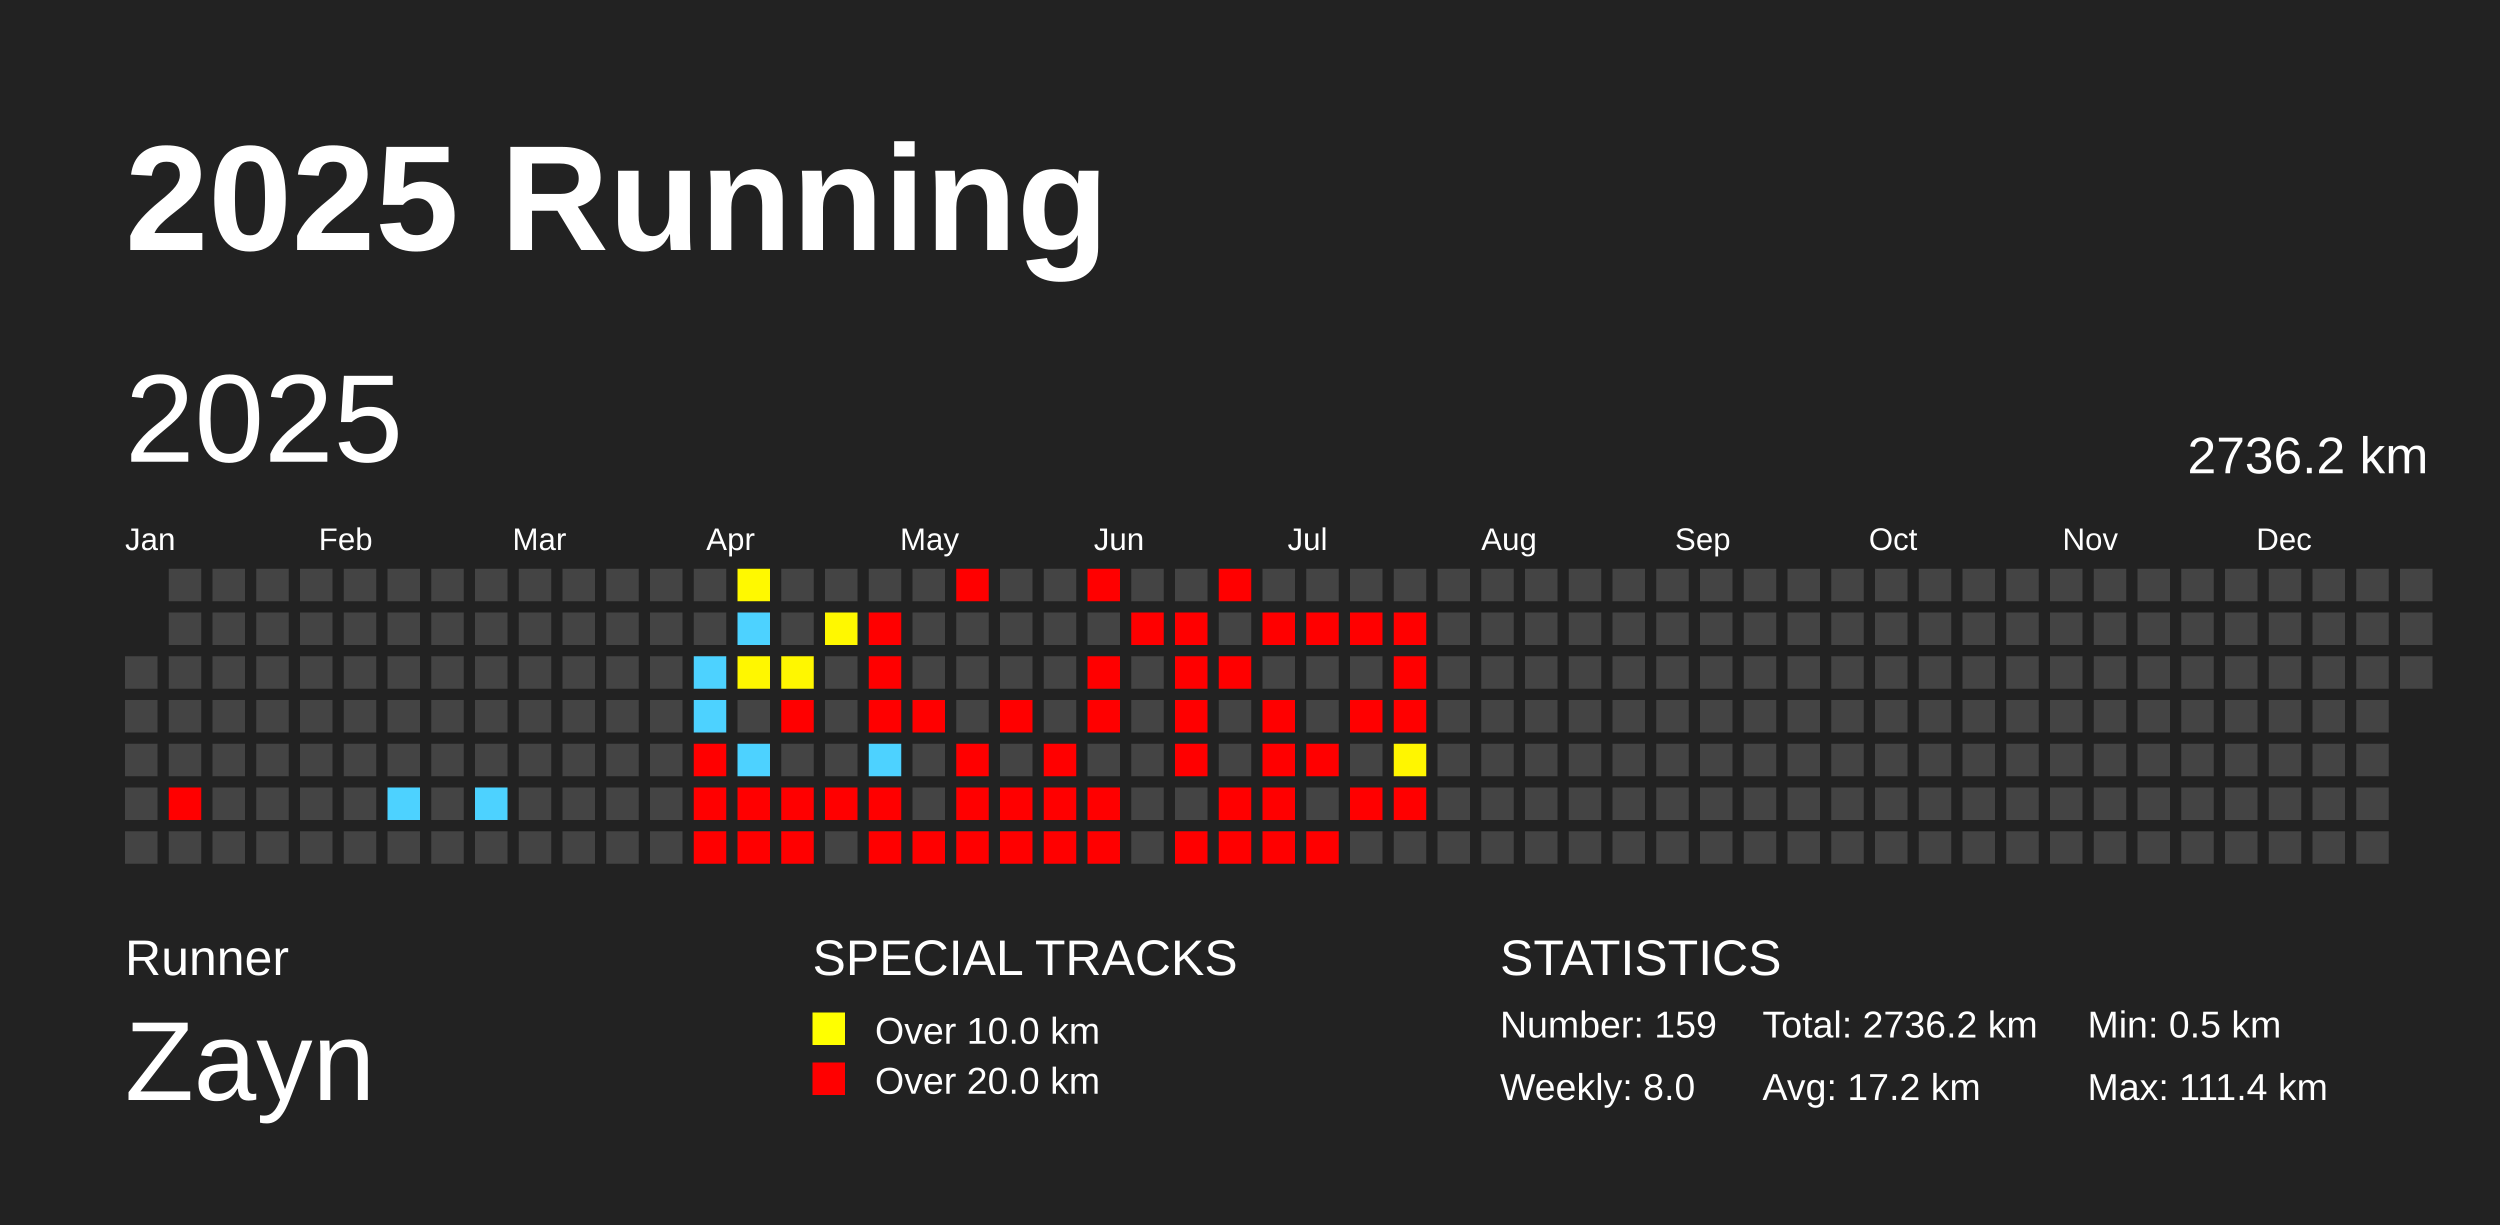
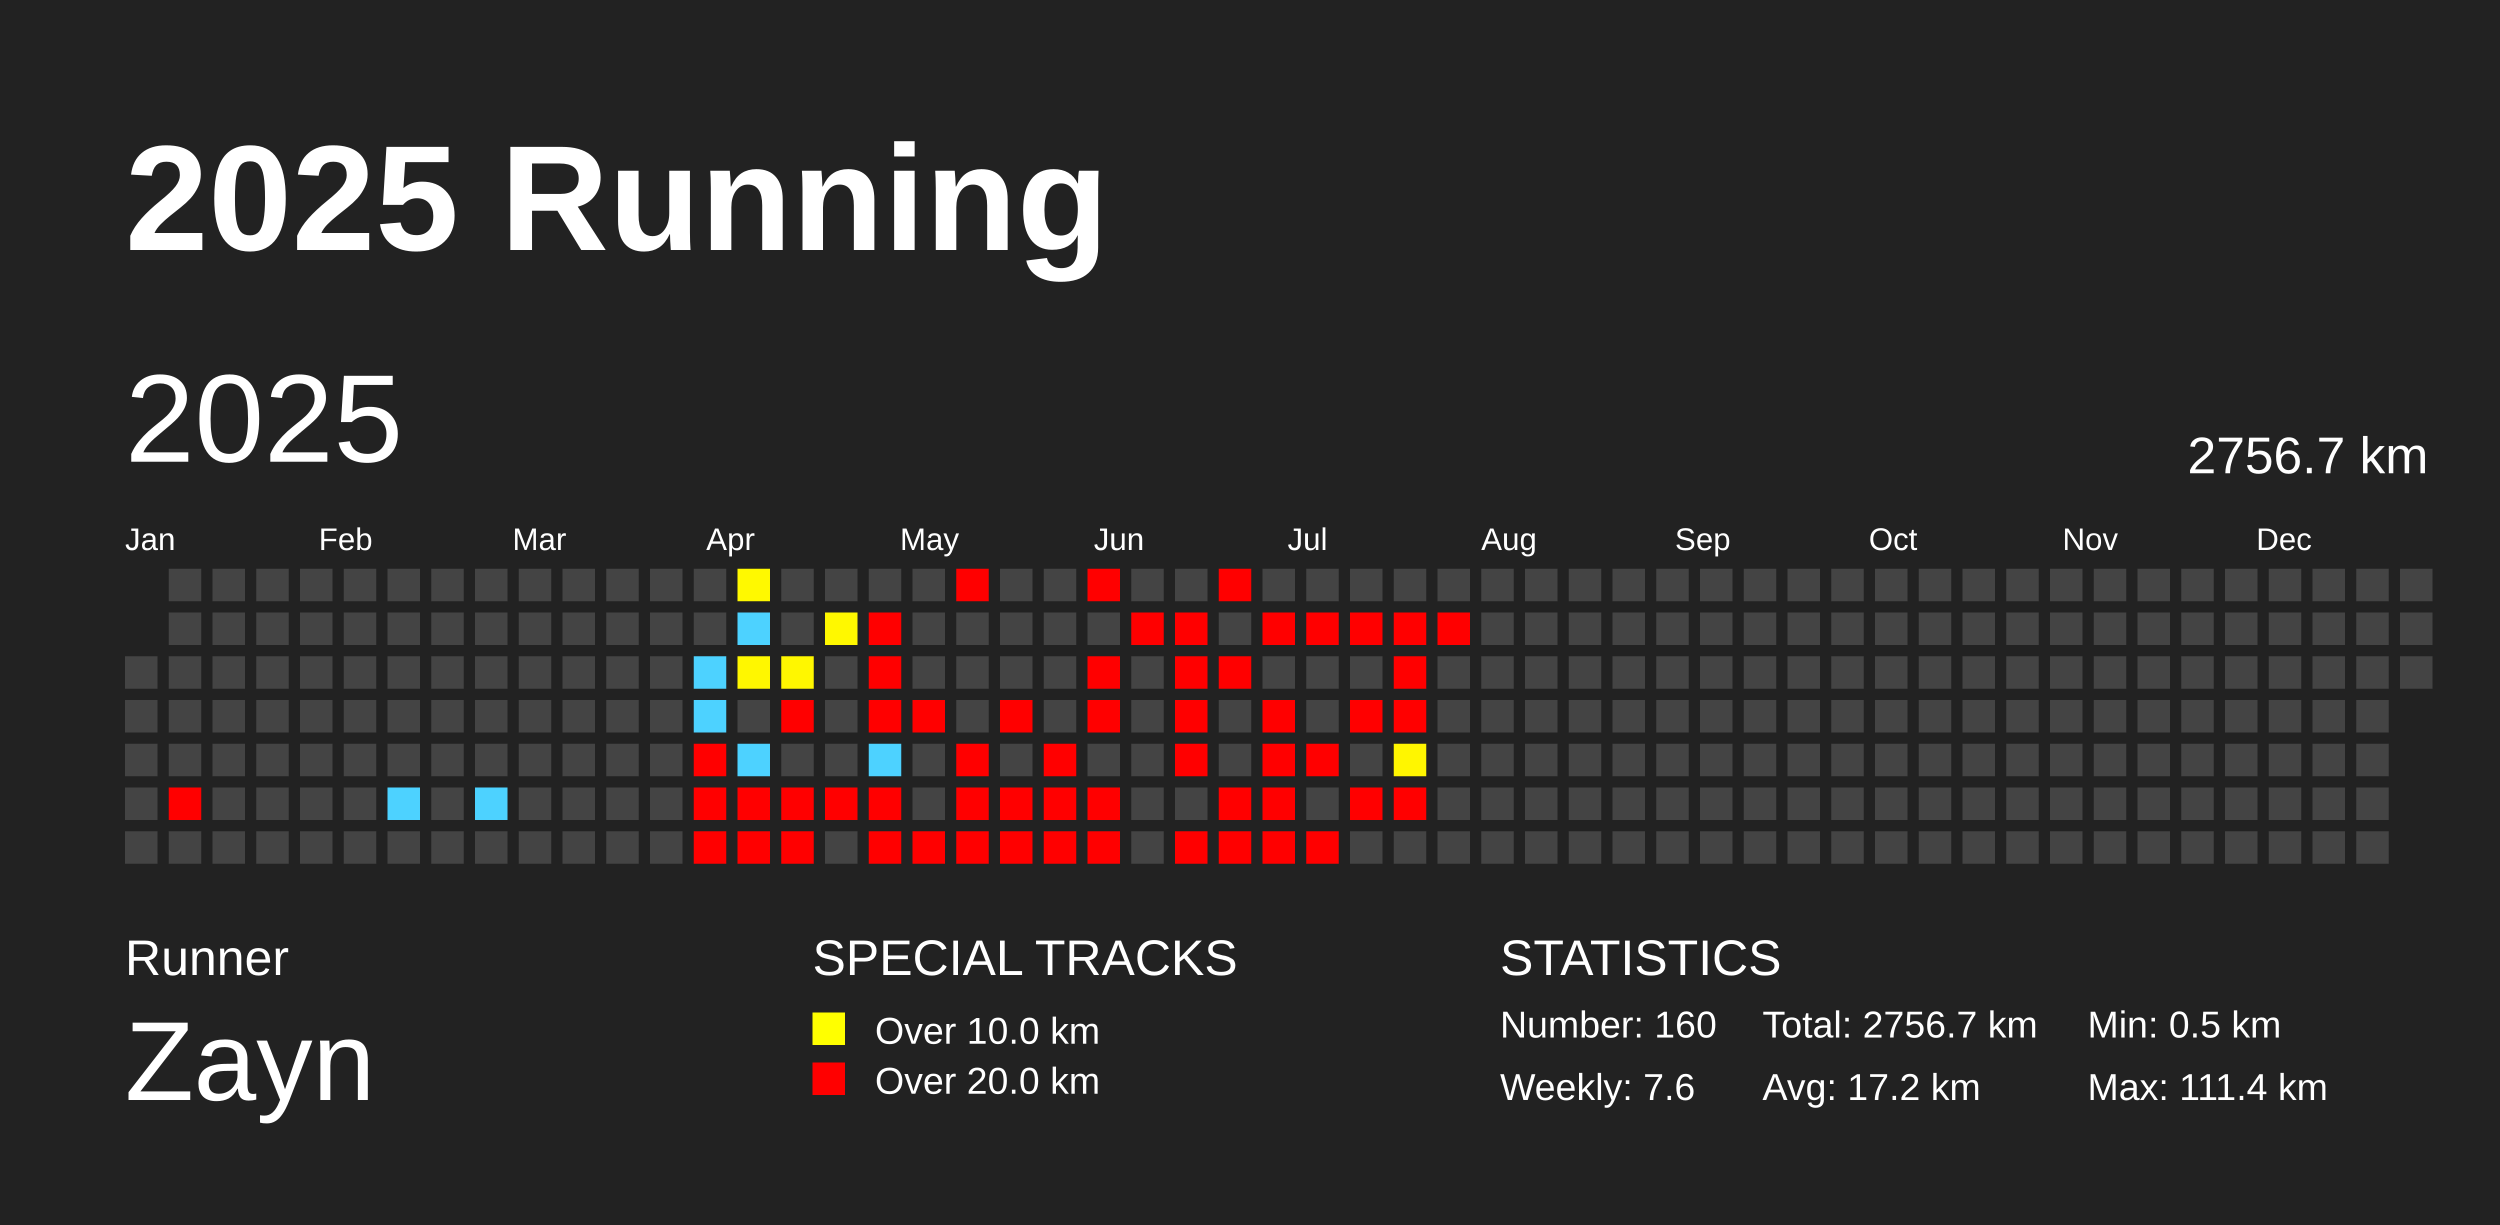
<svg xmlns="http://www.w3.org/2000/svg" baseProfile="full" height="98mm" version="1.1" viewBox="0,0,200,98" width="200mm">
  <defs />
  <rect fill="#222222" height="98" width="200" x="0" y="0" />
  <text fill="#FFFFFF" style="font-size:12px; font-family:Arial; font-weight:bold;" x="10" y="20">2025 Running</text>
  <text fill="#FFFFFF" style="font-size:4px; font-family:Arial" x="10" y="78">Runner</text>
  <text fill="#FFFFFF" style="font-size:9px; font-family:Arial" x="10" y="88">Zayn</text>
  <text fill="#FFFFFF" style="font-size:4px; font-family:Arial" x="65" y="78">SPECIAL TRACKS</text>
  <rect fill="yellow" height="2.6" width="2.6" x="65" y="81" />
  <text fill="#FFFFFF" style="font-size:3px; font-family:Arial" x="70" y="83.5">Over 10.0 km</text>
  <rect fill="red" height="2.6" width="2.6" x="65" y="85" />
  <text fill="#FFFFFF" style="font-size:3px; font-family:Arial" x="70" y="87.5">Over 20.0 km</text>
  <text fill="#FFFFFF" style="font-size:4px; font-family:Arial" x="120" y="78">STATISTICS</text>
-   <text fill="#FFFFFF" style="font-size:3px; font-family:Arial" x="120" y="83">Number: 159</text>
-   <text fill="#FFFFFF" style="font-size:3px; font-family:Arial" x="120" y="88">Weekly: 8.0</text>
-   <text fill="#FFFFFF" style="font-size:3px; font-family:Arial" x="141" y="83">Total: 2736.2 km</text>
+   <text fill="#FFFFFF" style="font-size:3px; font-family:Arial" x="120" y="83">Number: 160</text>
+   <text fill="#FFFFFF" style="font-size:3px; font-family:Arial" x="120" y="88">Weekly: 7.6</text>
+   <text fill="#FFFFFF" style="font-size:3px; font-family:Arial" x="141" y="83">Total: 2756.7 km</text>
  <text fill="#FFFFFF" style="font-size:3px; font-family:Arial" x="141" y="88">Avg: 17.2 km</text>
  <text fill="#FFFFFF" style="font-size:3px; font-family:Arial" x="167" y="83">Min: 0.5 km</text>
  <text fill="#FFFFFF" style="font-size:3px; font-family:Arial" x="167" y="88">Max: 111.4 km</text>
  <text dominant-baseline="hanging" fill="#FFFFFF" style="font-size:10.0px; font-family:Arial;" x="10" y="30">2025</text>
-   <text dominant-baseline="hanging" fill="#FFFFFF" style="font-size:4.125px; font-family:Arial;" x="175" y="35">2736.2 km</text>
+   <text dominant-baseline="hanging" fill="#FFFFFF" style="font-size:4.125px; font-family:Arial;" x="175" y="35">2756.7 km</text>
  <text fill="#FFFFFF" style="font-size:2.5px; font-family:Arial" x="10.0" y="44">Jan</text>
  <text fill="#FFFFFF" style="font-size:2.5px; font-family:Arial" x="25.5" y="44">Feb</text>
  <text fill="#FFFFFF" style="font-size:2.5px; font-family:Arial" x="41.0" y="44">Mar</text>
  <text fill="#FFFFFF" style="font-size:2.5px; font-family:Arial" x="56.5" y="44">Apr</text>
  <text fill="#FFFFFF" style="font-size:2.5px; font-family:Arial" x="72.0" y="44">May</text>
  <text fill="#FFFFFF" style="font-size:2.5px; font-family:Arial" x="87.5" y="44">Jun</text>
  <text fill="#FFFFFF" style="font-size:2.5px; font-family:Arial" x="103.0" y="44">Jul</text>
  <text fill="#FFFFFF" style="font-size:2.5px; font-family:Arial" x="118.5" y="44">Aug</text>
  <text fill="#FFFFFF" style="font-size:2.5px; font-family:Arial" x="134.0" y="44">Sep</text>
  <text fill="#FFFFFF" style="font-size:2.5px; font-family:Arial" x="149.5" y="44">Oct</text>
  <text fill="#FFFFFF" style="font-size:2.5px; font-family:Arial" x="165.0" y="44">Nov</text>
  <text fill="#FFFFFF" style="font-size:2.5px; font-family:Arial" x="180.5" y="44">Dec</text>
  <rect fill="#444444" height="2.6" width="2.6" x="10.0" y="52.5" />
  <rect fill="#444444" height="2.6" width="2.6" x="10.0" y="56.0" />
  <rect fill="#444444" height="2.6" width="2.6" x="10.0" y="59.5" />
  <rect fill="#444444" height="2.6" width="2.6" x="10.0" y="63.0" />
  <rect fill="#444444" height="2.6" width="2.6" x="10.0" y="66.5" />
  <rect fill="#444444" height="2.6" width="2.6" x="13.5" y="45.5" />
  <rect fill="#444444" height="2.6" width="2.6" x="13.5" y="49.0" />
  <rect fill="#444444" height="2.6" width="2.6" x="13.5" y="52.5" />
  <rect fill="#444444" height="2.6" width="2.6" x="13.5" y="56.0" />
  <rect fill="#444444" height="2.6" width="2.6" x="13.5" y="59.5" />
  <rect fill="red" height="2.6" width="2.6" x="13.5" y="63.0" />
  <rect fill="#444444" height="2.6" width="2.6" x="13.5" y="66.5" />
  <rect fill="#444444" height="2.6" width="2.6" x="17.0" y="45.5" />
  <rect fill="#444444" height="2.6" width="2.6" x="17.0" y="49.0" />
  <rect fill="#444444" height="2.6" width="2.6" x="17.0" y="52.5" />
  <rect fill="#444444" height="2.6" width="2.6" x="17.0" y="56.0" />
  <rect fill="#444444" height="2.6" width="2.6" x="17.0" y="59.5" />
  <rect fill="#444444" height="2.6" width="2.6" x="17.0" y="63.0" />
  <rect fill="#444444" height="2.6" width="2.6" x="17.0" y="66.5" />
  <rect fill="#444444" height="2.6" width="2.6" x="20.5" y="45.5" />
  <rect fill="#444444" height="2.6" width="2.6" x="20.5" y="49.0" />
  <rect fill="#444444" height="2.6" width="2.6" x="20.5" y="52.5" />
  <rect fill="#444444" height="2.6" width="2.6" x="20.5" y="56.0" />
  <rect fill="#444444" height="2.6" width="2.6" x="20.5" y="59.5" />
  <rect fill="#444444" height="2.6" width="2.6" x="20.5" y="63.0" />
  <rect fill="#444444" height="2.6" width="2.6" x="20.5" y="66.5" />
  <rect fill="#444444" height="2.6" width="2.6" x="24.0" y="45.5" />
  <rect fill="#444444" height="2.6" width="2.6" x="24.0" y="49.0" />
  <rect fill="#444444" height="2.6" width="2.6" x="24.0" y="52.5" />
  <rect fill="#444444" height="2.6" width="2.6" x="24.0" y="56.0" />
  <rect fill="#444444" height="2.6" width="2.6" x="24.0" y="59.5" />
  <rect fill="#444444" height="2.6" width="2.6" x="24.0" y="63.0" />
  <rect fill="#444444" height="2.6" width="2.6" x="24.0" y="66.5" />
  <rect fill="#444444" height="2.6" width="2.6" x="27.5" y="45.5" />
  <rect fill="#444444" height="2.6" width="2.6" x="27.5" y="49.0" />
  <rect fill="#444444" height="2.6" width="2.6" x="27.5" y="52.5" />
  <rect fill="#444444" height="2.6" width="2.6" x="27.5" y="56.0" />
  <rect fill="#444444" height="2.6" width="2.6" x="27.5" y="59.5" />
  <rect fill="#444444" height="2.6" width="2.6" x="27.5" y="63.0" />
  <rect fill="#444444" height="2.6" width="2.6" x="27.5" y="66.5" />
  <rect fill="#444444" height="2.6" width="2.6" x="31.0" y="45.5" />
  <rect fill="#444444" height="2.6" width="2.6" x="31.0" y="49.0" />
  <rect fill="#444444" height="2.6" width="2.6" x="31.0" y="52.5" />
  <rect fill="#444444" height="2.6" width="2.6" x="31.0" y="56.0" />
  <rect fill="#444444" height="2.6" width="2.6" x="31.0" y="59.5" />
  <rect fill="#4dd2ff" height="2.6" width="2.6" x="31.0" y="63.0" />
  <rect fill="#444444" height="2.6" width="2.6" x="31.0" y="66.5" />
  <rect fill="#444444" height="2.6" width="2.6" x="34.5" y="45.5" />
  <rect fill="#444444" height="2.6" width="2.6" x="34.5" y="49.0" />
  <rect fill="#444444" height="2.6" width="2.6" x="34.5" y="52.5" />
  <rect fill="#444444" height="2.6" width="2.6" x="34.5" y="56.0" />
  <rect fill="#444444" height="2.6" width="2.6" x="34.5" y="59.5" />
  <rect fill="#444444" height="2.6" width="2.6" x="34.5" y="63.0" />
  <rect fill="#444444" height="2.6" width="2.6" x="34.5" y="66.5" />
  <rect fill="#444444" height="2.6" width="2.6" x="38.0" y="45.5" />
  <rect fill="#444444" height="2.6" width="2.6" x="38.0" y="49.0" />
  <rect fill="#444444" height="2.6" width="2.6" x="38.0" y="52.5" />
  <rect fill="#444444" height="2.6" width="2.6" x="38.0" y="56.0" />
  <rect fill="#444444" height="2.6" width="2.6" x="38.0" y="59.5" />
  <rect fill="#4dd2ff" height="2.6" width="2.6" x="38.0" y="63.0" />
  <rect fill="#444444" height="2.6" width="2.6" x="38.0" y="66.5" />
  <rect fill="#444444" height="2.6" width="2.6" x="41.5" y="45.5" />
  <rect fill="#444444" height="2.6" width="2.6" x="41.5" y="49.0" />
  <rect fill="#444444" height="2.6" width="2.6" x="41.5" y="52.5" />
  <rect fill="#444444" height="2.6" width="2.6" x="41.5" y="56.0" />
  <rect fill="#444444" height="2.6" width="2.6" x="41.5" y="59.5" />
  <rect fill="#444444" height="2.6" width="2.6" x="41.5" y="63.0" />
  <rect fill="#444444" height="2.6" width="2.6" x="41.5" y="66.5" />
  <rect fill="#444444" height="2.6" width="2.6" x="45.0" y="45.5" />
  <rect fill="#444444" height="2.6" width="2.6" x="45.0" y="49.0" />
  <rect fill="#444444" height="2.6" width="2.6" x="45.0" y="52.5" />
  <rect fill="#444444" height="2.6" width="2.6" x="45.0" y="56.0" />
  <rect fill="#444444" height="2.6" width="2.6" x="45.0" y="59.5" />
  <rect fill="#444444" height="2.6" width="2.6" x="45.0" y="63.0" />
  <rect fill="#444444" height="2.6" width="2.6" x="45.0" y="66.5" />
  <rect fill="#444444" height="2.6" width="2.6" x="48.5" y="45.5" />
  <rect fill="#444444" height="2.6" width="2.6" x="48.5" y="49.0" />
  <rect fill="#444444" height="2.6" width="2.6" x="48.5" y="52.5" />
  <rect fill="#444444" height="2.6" width="2.6" x="48.5" y="56.0" />
  <rect fill="#444444" height="2.6" width="2.6" x="48.5" y="59.5" />
  <rect fill="#444444" height="2.6" width="2.6" x="48.5" y="63.0" />
  <rect fill="#444444" height="2.6" width="2.6" x="48.5" y="66.5" />
  <rect fill="#444444" height="2.6" width="2.6" x="52.0" y="45.5" />
  <rect fill="#444444" height="2.6" width="2.6" x="52.0" y="49.0" />
  <rect fill="#444444" height="2.6" width="2.6" x="52.0" y="52.5" />
  <rect fill="#444444" height="2.6" width="2.6" x="52.0" y="56.0" />
  <rect fill="#444444" height="2.6" width="2.6" x="52.0" y="59.5" />
  <rect fill="#444444" height="2.6" width="2.6" x="52.0" y="63.0" />
  <rect fill="#444444" height="2.6" width="2.6" x="52.0" y="66.5" />
  <rect fill="#444444" height="2.6" width="2.6" x="55.5" y="45.5" />
  <rect fill="#444444" height="2.6" width="2.6" x="55.5" y="49.0" />
  <rect fill="#4dd2ff" height="2.6" width="2.6" x="55.5" y="52.5" />
  <rect fill="#4dd2ff" height="2.6" width="2.6" x="55.5" y="56.0" />
  <rect fill="red" height="2.6" width="2.6" x="55.5" y="59.5" />
  <rect fill="red" height="2.6" width="2.6" x="55.5" y="63.0" />
  <rect fill="red" height="2.6" width="2.6" x="55.5" y="66.5" />
  <rect fill="#fff900" height="2.6" width="2.6" x="59.0" y="45.5" />
  <rect fill="#4dd2ff" height="2.6" width="2.6" x="59.0" y="49.0" />
  <rect fill="#fff700" height="2.6" width="2.6" x="59.0" y="52.5" />
  <rect fill="#444444" height="2.6" width="2.6" x="59.0" y="56.0" />
  <rect fill="#4dd2ff" height="2.6" width="2.6" x="59.0" y="59.5" />
  <rect fill="red" height="2.6" width="2.6" x="59.0" y="63.0" />
  <rect fill="red" height="2.6" width="2.6" x="59.0" y="66.5" />
  <rect fill="#444444" height="2.6" width="2.6" x="62.5" y="45.5" />
  <rect fill="#444444" height="2.6" width="2.6" x="62.5" y="49.0" />
  <rect fill="#fff700" height="2.6" width="2.6" x="62.5" y="52.5" />
  <rect fill="red" height="2.6" width="2.6" x="62.5" y="56.0" />
  <rect fill="#444444" height="2.6" width="2.6" x="62.5" y="59.5" />
  <rect fill="red" height="2.6" width="2.6" x="62.5" y="63.0" />
  <rect fill="red" height="2.6" width="2.6" x="62.5" y="66.5" />
  <rect fill="#444444" height="2.6" width="2.6" x="66.0" y="45.5" />
  <rect fill="#fff800" height="2.6" width="2.6" x="66.0" y="49.0" />
  <rect fill="#444444" height="2.6" width="2.6" x="66.0" y="52.5" />
  <rect fill="#444444" height="2.6" width="2.6" x="66.0" y="56.0" />
  <rect fill="#444444" height="2.6" width="2.6" x="66.0" y="59.5" />
  <rect fill="red" height="2.6" width="2.6" x="66.0" y="63.0" />
  <rect fill="#444444" height="2.6" width="2.6" x="66.0" y="66.5" />
  <rect fill="#444444" height="2.6" width="2.6" x="69.5" y="45.5" />
  <rect fill="red" height="2.6" width="2.6" x="69.5" y="49.0" />
  <rect fill="red" height="2.6" width="2.6" x="69.5" y="52.5" />
  <rect fill="red" height="2.6" width="2.6" x="69.5" y="56.0" />
  <rect fill="#4dd2ff" height="2.6" width="2.6" x="69.5" y="59.5" />
  <rect fill="red" height="2.6" width="2.6" x="69.5" y="63.0" />
  <rect fill="red" height="2.6" width="2.6" x="69.5" y="66.5" />
  <rect fill="#444444" height="2.6" width="2.6" x="73.0" y="45.5" />
  <rect fill="#444444" height="2.6" width="2.6" x="73.0" y="49.0" />
  <rect fill="#444444" height="2.6" width="2.6" x="73.0" y="52.5" />
  <rect fill="red" height="2.6" width="2.6" x="73.0" y="56.0" />
  <rect fill="#444444" height="2.6" width="2.6" x="73.0" y="59.5" />
  <rect fill="#444444" height="2.6" width="2.6" x="73.0" y="63.0" />
  <rect fill="red" height="2.6" width="2.6" x="73.0" y="66.5" />
  <rect fill="red" height="2.6" width="2.6" x="76.5" y="45.5" />
  <rect fill="#444444" height="2.6" width="2.6" x="76.5" y="49.0" />
  <rect fill="#444444" height="2.6" width="2.6" x="76.5" y="52.5" />
  <rect fill="#444444" height="2.6" width="2.6" x="76.5" y="56.0" />
  <rect fill="red" height="2.6" width="2.6" x="76.5" y="59.5" />
  <rect fill="red" height="2.6" width="2.6" x="76.5" y="63.0" />
  <rect fill="red" height="2.6" width="2.6" x="76.5" y="66.5" />
  <rect fill="#444444" height="2.6" width="2.6" x="80.0" y="45.5" />
  <rect fill="#444444" height="2.6" width="2.6" x="80.0" y="49.0" />
  <rect fill="#444444" height="2.6" width="2.6" x="80.0" y="52.5" />
  <rect fill="red" height="2.6" width="2.6" x="80.0" y="56.0" />
  <rect fill="#444444" height="2.6" width="2.6" x="80.0" y="59.5" />
  <rect fill="red" height="2.6" width="2.6" x="80.0" y="63.0" />
  <rect fill="red" height="2.6" width="2.6" x="80.0" y="66.5" />
  <rect fill="#444444" height="2.6" width="2.6" x="83.5" y="45.5" />
  <rect fill="#444444" height="2.6" width="2.6" x="83.5" y="49.0" />
  <rect fill="#444444" height="2.6" width="2.6" x="83.5" y="52.5" />
  <rect fill="#444444" height="2.6" width="2.6" x="83.5" y="56.0" />
  <rect fill="red" height="2.6" width="2.6" x="83.5" y="59.5" />
  <rect fill="red" height="2.6" width="2.6" x="83.5" y="63.0" />
  <rect fill="red" height="2.6" width="2.6" x="83.5" y="66.5" />
  <rect fill="red" height="2.6" width="2.6" x="87.0" y="45.5" />
  <rect fill="#444444" height="2.6" width="2.6" x="87.0" y="49.0" />
  <rect fill="red" height="2.6" width="2.6" x="87.0" y="52.5" />
  <rect fill="red" height="2.6" width="2.6" x="87.0" y="56.0" />
  <rect fill="#444444" height="2.6" width="2.6" x="87.0" y="59.5" />
  <rect fill="red" height="2.6" width="2.6" x="87.0" y="63.0" />
  <rect fill="red" height="2.6" width="2.6" x="87.0" y="66.5" />
  <rect fill="#444444" height="2.6" width="2.6" x="90.5" y="45.5" />
  <rect fill="red" height="2.6" width="2.6" x="90.5" y="49.0" />
  <rect fill="#444444" height="2.6" width="2.6" x="90.5" y="52.5" />
  <rect fill="#444444" height="2.6" width="2.6" x="90.5" y="56.0" />
  <rect fill="#444444" height="2.6" width="2.6" x="90.5" y="59.5" />
  <rect fill="#444444" height="2.6" width="2.6" x="90.5" y="63.0" />
  <rect fill="#444444" height="2.6" width="2.6" x="90.5" y="66.5" />
  <rect fill="#444444" height="2.6" width="2.6" x="94.0" y="45.5" />
  <rect fill="red" height="2.6" width="2.6" x="94.0" y="49.0" />
  <rect fill="red" height="2.6" width="2.6" x="94.0" y="52.5" />
  <rect fill="red" height="2.6" width="2.6" x="94.0" y="56.0" />
  <rect fill="red" height="2.6" width="2.6" x="94.0" y="59.5" />
  <rect fill="#444444" height="2.6" width="2.6" x="94.0" y="63.0" />
  <rect fill="red" height="2.6" width="2.6" x="94.0" y="66.5" />
  <rect fill="red" height="2.6" width="2.6" x="97.5" y="45.5" />
  <rect fill="#444444" height="2.6" width="2.6" x="97.5" y="49.0" />
  <rect fill="red" height="2.6" width="2.6" x="97.5" y="52.5" />
  <rect fill="#444444" height="2.6" width="2.6" x="97.5" y="56.0" />
  <rect fill="#444444" height="2.6" width="2.6" x="97.5" y="59.5" />
  <rect fill="red" height="2.6" width="2.6" x="97.5" y="63.0" />
  <rect fill="red" height="2.6" width="2.6" x="97.5" y="66.5" />
  <rect fill="#444444" height="2.6" width="2.6" x="101.0" y="45.5" />
  <rect fill="red" height="2.6" width="2.6" x="101.0" y="49.0" />
  <rect fill="#444444" height="2.6" width="2.6" x="101.0" y="52.5" />
  <rect fill="red" height="2.6" width="2.6" x="101.0" y="56.0" />
  <rect fill="red" height="2.6" width="2.6" x="101.0" y="59.5" />
  <rect fill="red" height="2.6" width="2.6" x="101.0" y="63.0" />
  <rect fill="red" height="2.6" width="2.6" x="101.0" y="66.5" />
  <rect fill="#444444" height="2.6" width="2.6" x="104.5" y="45.5" />
  <rect fill="red" height="2.6" width="2.6" x="104.5" y="49.0" />
  <rect fill="#444444" height="2.6" width="2.6" x="104.5" y="52.5" />
  <rect fill="#444444" height="2.6" width="2.6" x="104.5" y="56.0" />
  <rect fill="red" height="2.6" width="2.6" x="104.5" y="59.5" />
  <rect fill="#444444" height="2.6" width="2.6" x="104.5" y="63.0" />
  <rect fill="red" height="2.6" width="2.6" x="104.5" y="66.5" />
  <rect fill="#444444" height="2.6" width="2.6" x="108.0" y="45.5" />
  <rect fill="red" height="2.6" width="2.6" x="108.0" y="49.0" />
  <rect fill="#444444" height="2.6" width="2.6" x="108.0" y="52.5" />
  <rect fill="red" height="2.6" width="2.6" x="108.0" y="56.0" />
  <rect fill="#444444" height="2.6" width="2.6" x="108.0" y="59.5" />
  <rect fill="red" height="2.6" width="2.6" x="108.0" y="63.0" />
  <rect fill="#444444" height="2.6" width="2.6" x="108.0" y="66.5" />
  <rect fill="#444444" height="2.6" width="2.6" x="111.5" y="45.5" />
  <rect fill="red" height="2.6" width="2.6" x="111.5" y="49.0" />
  <rect fill="red" height="2.6" width="2.6" x="111.5" y="52.5" />
  <rect fill="red" height="2.6" width="2.6" x="111.5" y="56.0" />
  <rect fill="#fff600" height="2.6" width="2.6" x="111.5" y="59.5" />
  <rect fill="red" height="2.6" width="2.6" x="111.5" y="63.0" />
  <rect fill="#444444" height="2.6" width="2.6" x="111.5" y="66.5" />
  <rect fill="#444444" height="2.6" width="2.6" x="115.0" y="45.5" />
-   <rect fill="#444444" height="2.6" width="2.6" x="115.0" y="49.0" />
+   <rect fill="red" height="2.6" width="2.6" x="115.0" y="49.0" />
  <rect fill="#444444" height="2.6" width="2.6" x="115.0" y="52.5" />
  <rect fill="#444444" height="2.6" width="2.6" x="115.0" y="56.0" />
  <rect fill="#444444" height="2.6" width="2.6" x="115.0" y="59.5" />
  <rect fill="#444444" height="2.6" width="2.6" x="115.0" y="63.0" />
  <rect fill="#444444" height="2.6" width="2.6" x="115.0" y="66.5" />
  <rect fill="#444444" height="2.6" width="2.6" x="118.5" y="45.5" />
  <rect fill="#444444" height="2.6" width="2.6" x="118.5" y="49.0" />
  <rect fill="#444444" height="2.6" width="2.6" x="118.5" y="52.5" />
  <rect fill="#444444" height="2.6" width="2.6" x="118.5" y="56.0" />
  <rect fill="#444444" height="2.6" width="2.6" x="118.5" y="59.5" />
  <rect fill="#444444" height="2.6" width="2.6" x="118.5" y="63.0" />
  <rect fill="#444444" height="2.6" width="2.6" x="118.5" y="66.5" />
  <rect fill="#444444" height="2.6" width="2.6" x="122.0" y="45.5" />
  <rect fill="#444444" height="2.6" width="2.6" x="122.0" y="49.0" />
  <rect fill="#444444" height="2.6" width="2.6" x="122.0" y="52.5" />
  <rect fill="#444444" height="2.6" width="2.6" x="122.0" y="56.0" />
  <rect fill="#444444" height="2.6" width="2.6" x="122.0" y="59.5" />
  <rect fill="#444444" height="2.6" width="2.6" x="122.0" y="63.0" />
  <rect fill="#444444" height="2.6" width="2.6" x="122.0" y="66.5" />
  <rect fill="#444444" height="2.6" width="2.6" x="125.5" y="45.5" />
  <rect fill="#444444" height="2.6" width="2.6" x="125.5" y="49.0" />
  <rect fill="#444444" height="2.6" width="2.6" x="125.5" y="52.5" />
  <rect fill="#444444" height="2.6" width="2.6" x="125.5" y="56.0" />
  <rect fill="#444444" height="2.6" width="2.6" x="125.5" y="59.5" />
  <rect fill="#444444" height="2.6" width="2.6" x="125.5" y="63.0" />
  <rect fill="#444444" height="2.6" width="2.6" x="125.5" y="66.5" />
  <rect fill="#444444" height="2.6" width="2.6" x="129.0" y="45.5" />
  <rect fill="#444444" height="2.6" width="2.6" x="129.0" y="49.0" />
  <rect fill="#444444" height="2.6" width="2.6" x="129.0" y="52.5" />
  <rect fill="#444444" height="2.6" width="2.6" x="129.0" y="56.0" />
  <rect fill="#444444" height="2.6" width="2.6" x="129.0" y="59.5" />
  <rect fill="#444444" height="2.6" width="2.6" x="129.0" y="63.0" />
  <rect fill="#444444" height="2.6" width="2.6" x="129.0" y="66.5" />
  <rect fill="#444444" height="2.6" width="2.6" x="132.5" y="45.5" />
  <rect fill="#444444" height="2.6" width="2.6" x="132.5" y="49.0" />
  <rect fill="#444444" height="2.6" width="2.6" x="132.5" y="52.5" />
  <rect fill="#444444" height="2.6" width="2.6" x="132.5" y="56.0" />
  <rect fill="#444444" height="2.6" width="2.6" x="132.5" y="59.5" />
  <rect fill="#444444" height="2.6" width="2.6" x="132.5" y="63.0" />
  <rect fill="#444444" height="2.6" width="2.6" x="132.5" y="66.5" />
  <rect fill="#444444" height="2.6" width="2.6" x="136.0" y="45.5" />
  <rect fill="#444444" height="2.6" width="2.6" x="136.0" y="49.0" />
  <rect fill="#444444" height="2.6" width="2.6" x="136.0" y="52.5" />
  <rect fill="#444444" height="2.6" width="2.6" x="136.0" y="56.0" />
  <rect fill="#444444" height="2.6" width="2.6" x="136.0" y="59.5" />
  <rect fill="#444444" height="2.6" width="2.6" x="136.0" y="63.0" />
  <rect fill="#444444" height="2.6" width="2.6" x="136.0" y="66.5" />
  <rect fill="#444444" height="2.6" width="2.6" x="139.5" y="45.5" />
  <rect fill="#444444" height="2.6" width="2.6" x="139.5" y="49.0" />
  <rect fill="#444444" height="2.6" width="2.6" x="139.5" y="52.5" />
  <rect fill="#444444" height="2.6" width="2.6" x="139.5" y="56.0" />
  <rect fill="#444444" height="2.6" width="2.6" x="139.5" y="59.5" />
  <rect fill="#444444" height="2.6" width="2.6" x="139.5" y="63.0" />
  <rect fill="#444444" height="2.6" width="2.6" x="139.5" y="66.5" />
  <rect fill="#444444" height="2.6" width="2.6" x="143.0" y="45.5" />
  <rect fill="#444444" height="2.6" width="2.6" x="143.0" y="49.0" />
  <rect fill="#444444" height="2.6" width="2.6" x="143.0" y="52.5" />
  <rect fill="#444444" height="2.6" width="2.6" x="143.0" y="56.0" />
  <rect fill="#444444" height="2.6" width="2.6" x="143.0" y="59.5" />
  <rect fill="#444444" height="2.6" width="2.6" x="143.0" y="63.0" />
  <rect fill="#444444" height="2.6" width="2.6" x="143.0" y="66.5" />
  <rect fill="#444444" height="2.6" width="2.6" x="146.5" y="45.5" />
  <rect fill="#444444" height="2.6" width="2.6" x="146.5" y="49.0" />
  <rect fill="#444444" height="2.6" width="2.6" x="146.5" y="52.5" />
  <rect fill="#444444" height="2.6" width="2.6" x="146.5" y="56.0" />
  <rect fill="#444444" height="2.6" width="2.6" x="146.5" y="59.5" />
  <rect fill="#444444" height="2.6" width="2.6" x="146.5" y="63.0" />
  <rect fill="#444444" height="2.6" width="2.6" x="146.5" y="66.5" />
  <rect fill="#444444" height="2.6" width="2.6" x="150.0" y="45.5" />
  <rect fill="#444444" height="2.6" width="2.6" x="150.0" y="49.0" />
  <rect fill="#444444" height="2.6" width="2.6" x="150.0" y="52.5" />
  <rect fill="#444444" height="2.6" width="2.6" x="150.0" y="56.0" />
  <rect fill="#444444" height="2.6" width="2.6" x="150.0" y="59.5" />
  <rect fill="#444444" height="2.6" width="2.6" x="150.0" y="63.0" />
  <rect fill="#444444" height="2.6" width="2.6" x="150.0" y="66.5" />
  <rect fill="#444444" height="2.6" width="2.6" x="153.5" y="45.5" />
  <rect fill="#444444" height="2.6" width="2.6" x="153.5" y="49.0" />
  <rect fill="#444444" height="2.6" width="2.6" x="153.5" y="52.5" />
  <rect fill="#444444" height="2.6" width="2.6" x="153.5" y="56.0" />
  <rect fill="#444444" height="2.6" width="2.6" x="153.5" y="59.5" />
  <rect fill="#444444" height="2.6" width="2.6" x="153.5" y="63.0" />
  <rect fill="#444444" height="2.6" width="2.6" x="153.5" y="66.5" />
  <rect fill="#444444" height="2.6" width="2.6" x="157.0" y="45.5" />
  <rect fill="#444444" height="2.6" width="2.6" x="157.0" y="49.0" />
  <rect fill="#444444" height="2.6" width="2.6" x="157.0" y="52.5" />
  <rect fill="#444444" height="2.6" width="2.6" x="157.0" y="56.0" />
  <rect fill="#444444" height="2.6" width="2.6" x="157.0" y="59.5" />
  <rect fill="#444444" height="2.6" width="2.6" x="157.0" y="63.0" />
  <rect fill="#444444" height="2.6" width="2.6" x="157.0" y="66.5" />
  <rect fill="#444444" height="2.6" width="2.6" x="160.5" y="45.5" />
  <rect fill="#444444" height="2.6" width="2.6" x="160.5" y="49.0" />
  <rect fill="#444444" height="2.6" width="2.6" x="160.5" y="52.5" />
  <rect fill="#444444" height="2.6" width="2.6" x="160.5" y="56.0" />
  <rect fill="#444444" height="2.6" width="2.6" x="160.5" y="59.5" />
  <rect fill="#444444" height="2.6" width="2.6" x="160.5" y="63.0" />
  <rect fill="#444444" height="2.6" width="2.6" x="160.5" y="66.5" />
  <rect fill="#444444" height="2.6" width="2.6" x="164.0" y="45.5" />
  <rect fill="#444444" height="2.6" width="2.6" x="164.0" y="49.0" />
  <rect fill="#444444" height="2.6" width="2.6" x="164.0" y="52.5" />
  <rect fill="#444444" height="2.6" width="2.6" x="164.0" y="56.0" />
  <rect fill="#444444" height="2.6" width="2.6" x="164.0" y="59.5" />
  <rect fill="#444444" height="2.6" width="2.6" x="164.0" y="63.0" />
  <rect fill="#444444" height="2.6" width="2.6" x="164.0" y="66.5" />
  <rect fill="#444444" height="2.6" width="2.6" x="167.5" y="45.5" />
  <rect fill="#444444" height="2.6" width="2.6" x="167.5" y="49.0" />
  <rect fill="#444444" height="2.6" width="2.6" x="167.5" y="52.5" />
  <rect fill="#444444" height="2.6" width="2.6" x="167.5" y="56.0" />
  <rect fill="#444444" height="2.6" width="2.6" x="167.5" y="59.5" />
  <rect fill="#444444" height="2.6" width="2.6" x="167.5" y="63.0" />
  <rect fill="#444444" height="2.6" width="2.6" x="167.5" y="66.5" />
  <rect fill="#444444" height="2.6" width="2.6" x="171.0" y="45.5" />
  <rect fill="#444444" height="2.6" width="2.6" x="171.0" y="49.0" />
  <rect fill="#444444" height="2.6" width="2.6" x="171.0" y="52.5" />
  <rect fill="#444444" height="2.6" width="2.6" x="171.0" y="56.0" />
  <rect fill="#444444" height="2.6" width="2.6" x="171.0" y="59.5" />
  <rect fill="#444444" height="2.6" width="2.6" x="171.0" y="63.0" />
  <rect fill="#444444" height="2.6" width="2.6" x="171.0" y="66.5" />
  <rect fill="#444444" height="2.6" width="2.6" x="174.5" y="45.5" />
  <rect fill="#444444" height="2.6" width="2.6" x="174.5" y="49.0" />
  <rect fill="#444444" height="2.6" width="2.6" x="174.5" y="52.5" />
  <rect fill="#444444" height="2.6" width="2.6" x="174.5" y="56.0" />
  <rect fill="#444444" height="2.6" width="2.6" x="174.5" y="59.5" />
  <rect fill="#444444" height="2.6" width="2.6" x="174.5" y="63.0" />
  <rect fill="#444444" height="2.6" width="2.6" x="174.5" y="66.5" />
  <rect fill="#444444" height="2.6" width="2.6" x="178.0" y="45.5" />
  <rect fill="#444444" height="2.6" width="2.6" x="178.0" y="49.0" />
  <rect fill="#444444" height="2.6" width="2.6" x="178.0" y="52.5" />
  <rect fill="#444444" height="2.6" width="2.6" x="178.0" y="56.0" />
  <rect fill="#444444" height="2.6" width="2.6" x="178.0" y="59.5" />
  <rect fill="#444444" height="2.6" width="2.6" x="178.0" y="63.0" />
  <rect fill="#444444" height="2.6" width="2.6" x="178.0" y="66.5" />
  <rect fill="#444444" height="2.6" width="2.6" x="181.5" y="45.5" />
  <rect fill="#444444" height="2.6" width="2.6" x="181.5" y="49.0" />
  <rect fill="#444444" height="2.6" width="2.6" x="181.5" y="52.5" />
  <rect fill="#444444" height="2.6" width="2.6" x="181.5" y="56.0" />
  <rect fill="#444444" height="2.6" width="2.6" x="181.5" y="59.5" />
  <rect fill="#444444" height="2.6" width="2.6" x="181.5" y="63.0" />
  <rect fill="#444444" height="2.6" width="2.6" x="181.5" y="66.5" />
  <rect fill="#444444" height="2.6" width="2.6" x="185.0" y="45.5" />
  <rect fill="#444444" height="2.6" width="2.6" x="185.0" y="49.0" />
  <rect fill="#444444" height="2.6" width="2.6" x="185.0" y="52.5" />
  <rect fill="#444444" height="2.6" width="2.6" x="185.0" y="56.0" />
  <rect fill="#444444" height="2.6" width="2.6" x="185.0" y="59.5" />
  <rect fill="#444444" height="2.6" width="2.6" x="185.0" y="63.0" />
  <rect fill="#444444" height="2.6" width="2.6" x="185.0" y="66.5" />
  <rect fill="#444444" height="2.6" width="2.6" x="188.5" y="45.5" />
  <rect fill="#444444" height="2.6" width="2.6" x="188.5" y="49.0" />
  <rect fill="#444444" height="2.6" width="2.6" x="188.5" y="52.5" />
  <rect fill="#444444" height="2.6" width="2.6" x="188.5" y="56.0" />
  <rect fill="#444444" height="2.6" width="2.6" x="188.5" y="59.5" />
  <rect fill="#444444" height="2.6" width="2.6" x="188.5" y="63.0" />
  <rect fill="#444444" height="2.6" width="2.6" x="188.5" y="66.5" />
  <rect fill="#444444" height="2.6" width="2.6" x="192.0" y="45.5" />
  <rect fill="#444444" height="2.6" width="2.6" x="192.0" y="49.0" />
  <rect fill="#444444" height="2.6" width="2.6" x="192.0" y="52.5" />
</svg>
